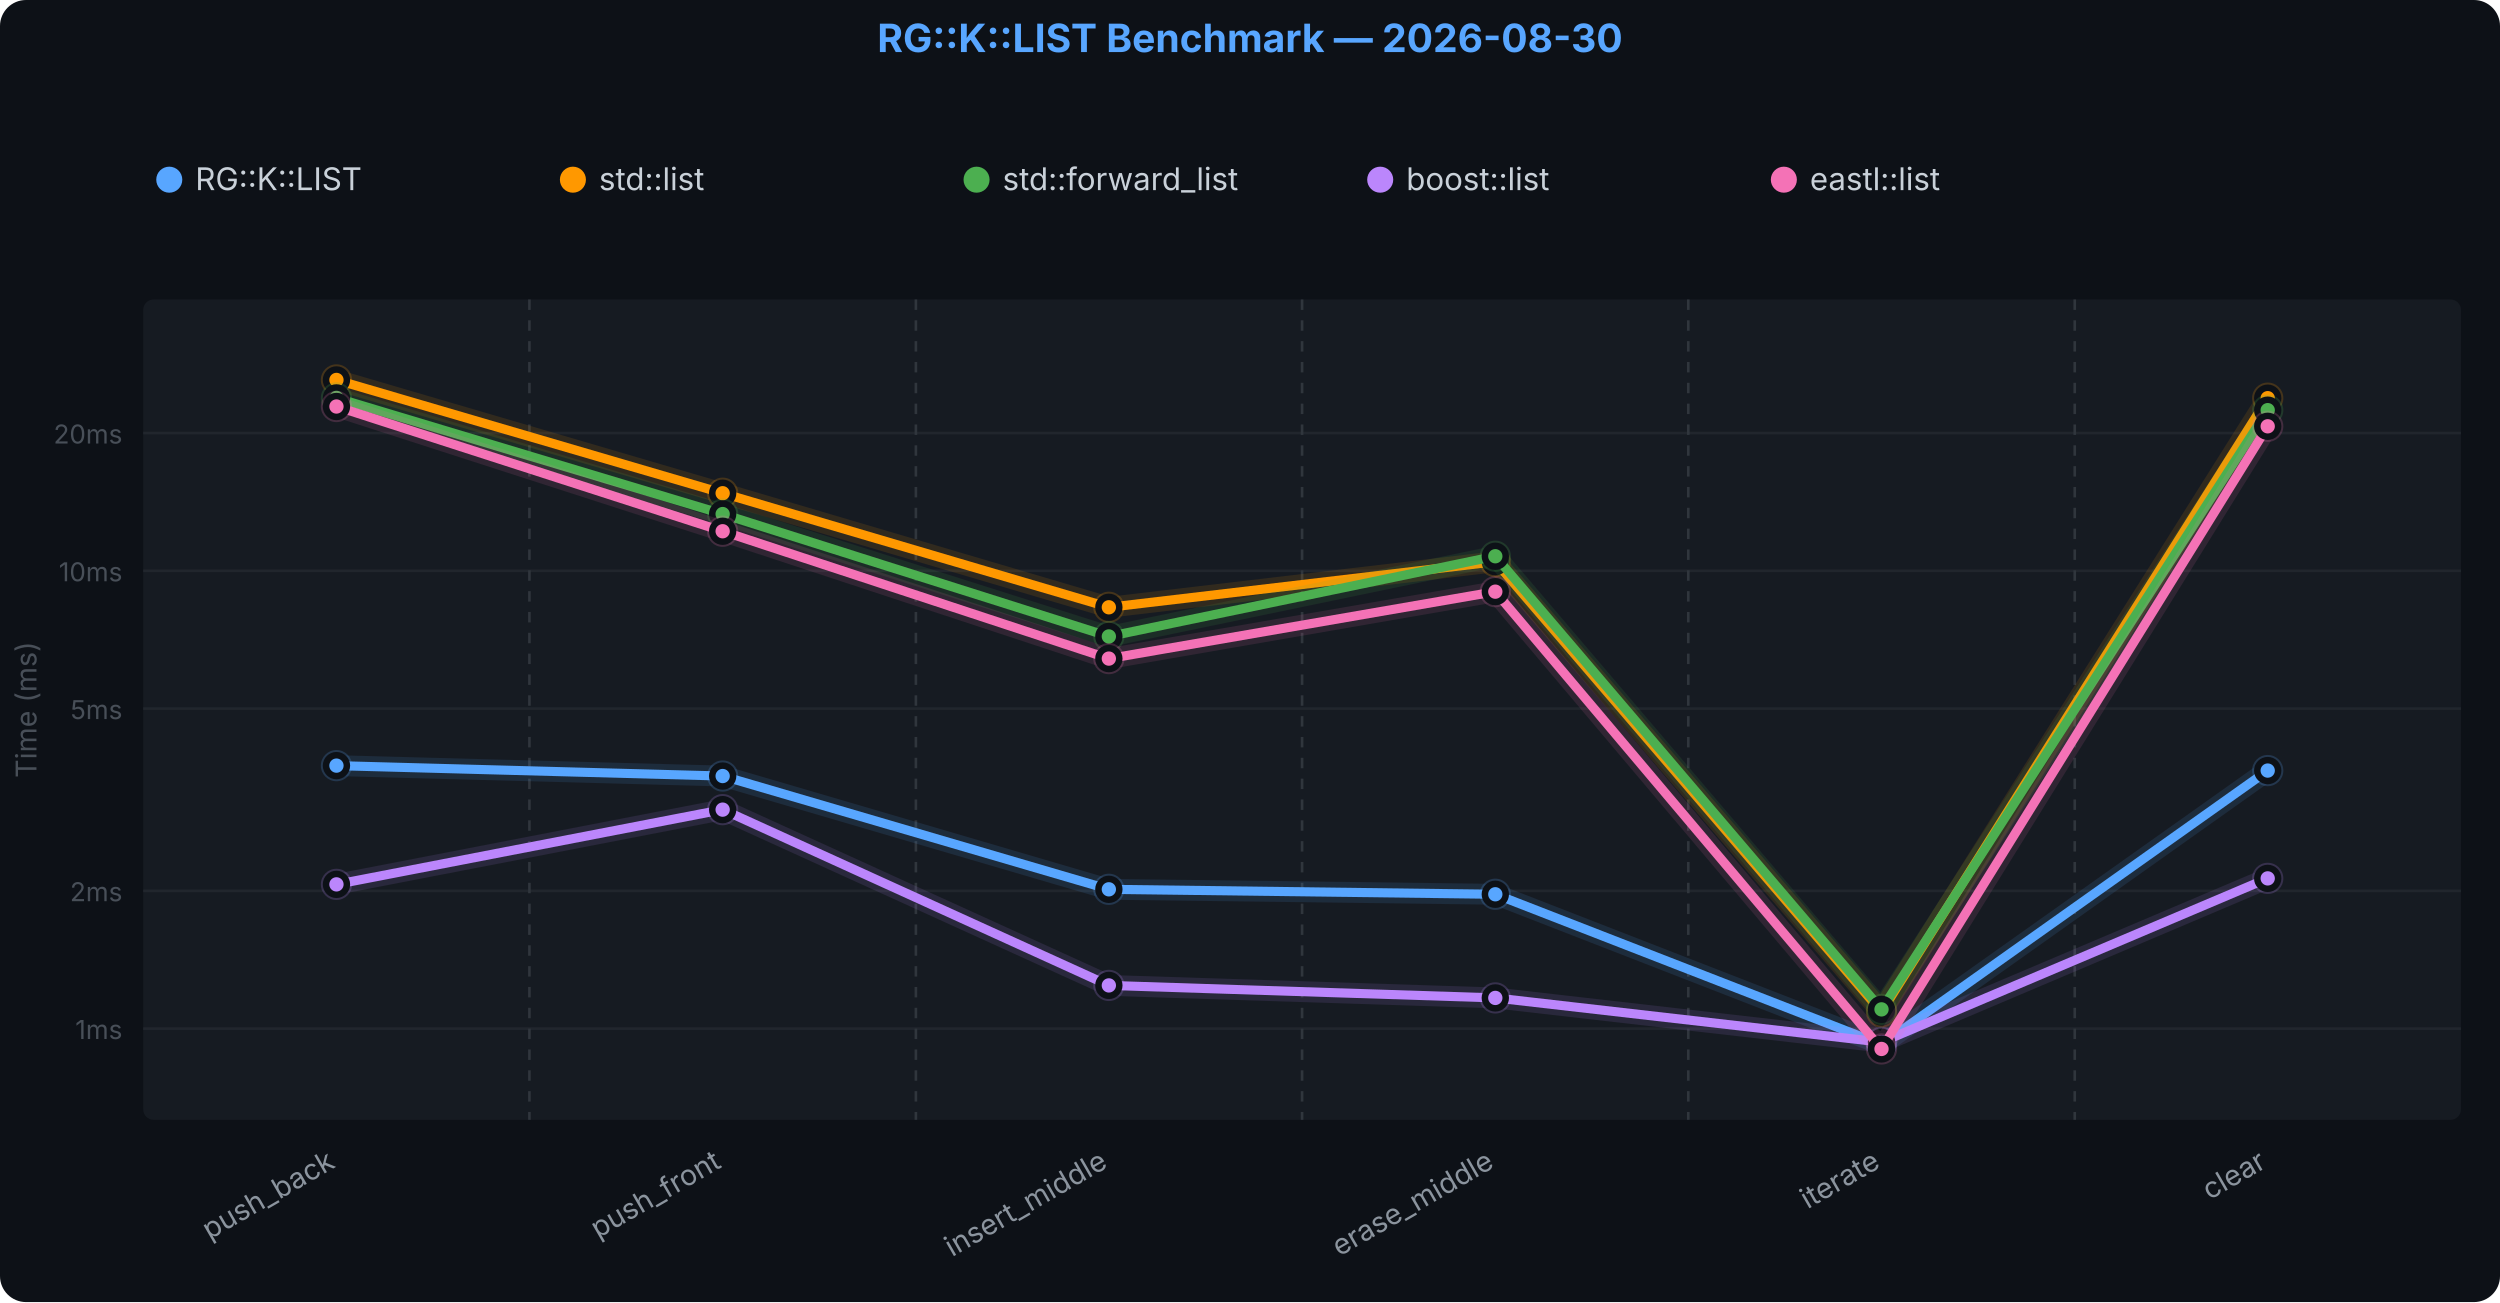
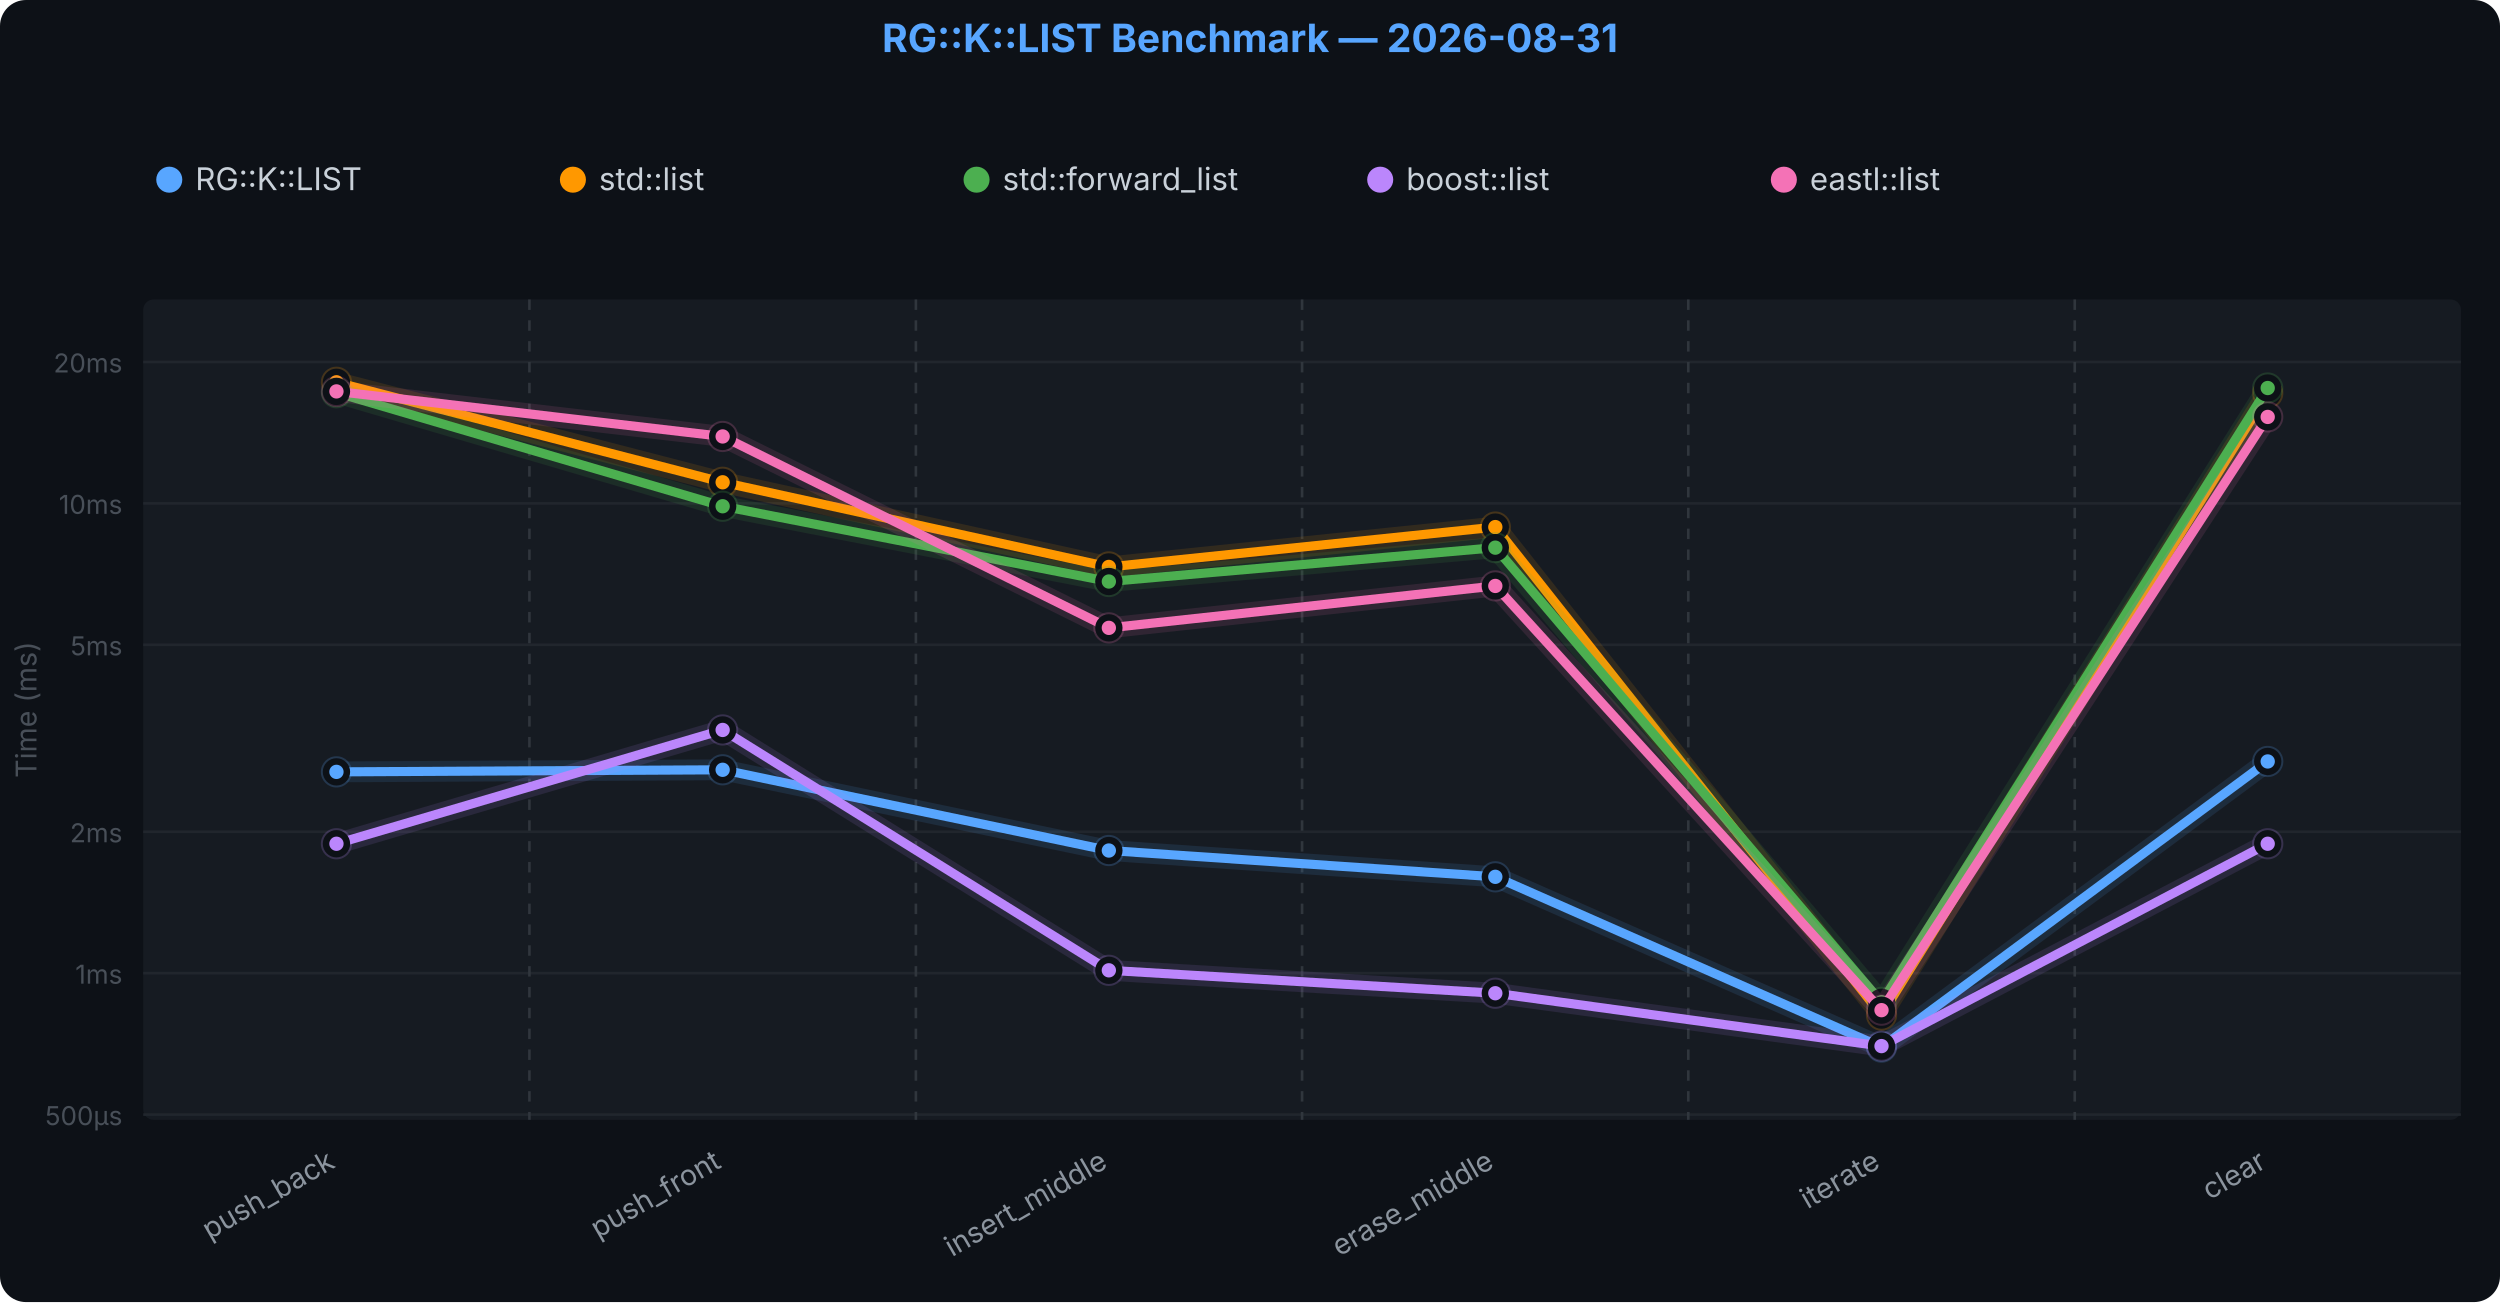
<svg xmlns="http://www.w3.org/2000/svg" viewBox="0 0 960 500" font-family="-apple-system,BlinkMacSystemFont,Segoe UI,sans-serif">
  <rect width="960" height="500" rx="10" fill="#0d1117" />
  <rect x="55" y="115" width="890" height="315" fill="#161b22" rx="4" />
-   <line x1="55" y1="395.0" x2="945" y2="395.0" stroke="#21262d" />
-   <text x="47" y="398.972" text-anchor="end" fill="#484f58" font-size="10">1ms</text>
-   <line x1="55" y1="342.1" x2="945" y2="342.1" stroke="#21262d" />
-   <text x="47" y="346.064" text-anchor="end" fill="#484f58" font-size="10">2ms</text>
-   <line x1="55" y1="272.1" x2="945" y2="272.1" stroke="#21262d" />
-   <text x="47" y="276.124" text-anchor="end" fill="#484f58" font-size="10">5ms</text>
-   <line x1="55" y1="219.2" x2="945" y2="219.2" stroke="#21262d" />
-   <text x="47" y="223.216" text-anchor="end" fill="#484f58" font-size="10">10ms</text>
-   <line x1="55" y1="166.3" x2="945" y2="166.3" stroke="#21262d" />
-   <text x="47" y="170.308" text-anchor="end" fill="#484f58" font-size="10">20ms</text>
+   <line x1="55" y1="428.0" x2="945" y2="428.0" stroke="#21262d" />
+   <text x="47" y="432.046" text-anchor="end" fill="#484f58" font-size="10">500µs</text>
+   <line x1="55" y1="373.7" x2="945" y2="373.7" stroke="#21262d" />
+   <text x="47" y="377.737" text-anchor="end" fill="#484f58" font-size="10">1ms</text>
+   <line x1="55" y1="319.4" x2="945" y2="319.4" stroke="#21262d" />
+   <text x="47" y="323.428" text-anchor="end" fill="#484f58" font-size="10">2ms</text>
+   <line x1="55" y1="247.6" x2="945" y2="247.6" stroke="#21262d" />
+   <text x="47" y="251.635" text-anchor="end" fill="#484f58" font-size="10">5ms</text>
+   <line x1="55" y1="193.3" x2="945" y2="193.3" stroke="#21262d" />
+   <text x="47" y="197.326" text-anchor="end" fill="#484f58" font-size="10">10ms</text>
+   <line x1="55" y1="139.0" x2="945" y2="139.0" stroke="#21262d" />
+   <text x="47" y="143.016" text-anchor="end" fill="#484f58" font-size="10">20ms</text>
  <line x1="203.3" y1="115" x2="203.3" y2="430" stroke="#30363d" stroke-width="1" stroke-dasharray="4,4" />
  <line x1="351.7" y1="115" x2="351.7" y2="430" stroke="#30363d" stroke-width="1" stroke-dasharray="4,4" />
  <line x1="500.0" y1="115" x2="500.0" y2="430" stroke="#30363d" stroke-width="1" stroke-dasharray="4,4" />
  <line x1="648.3" y1="115" x2="648.3" y2="430" stroke="#30363d" stroke-width="1" stroke-dasharray="4,4" />
  <line x1="796.7" y1="115" x2="796.7" y2="430" stroke="#30363d" stroke-width="1" stroke-dasharray="4,4" />
-   <path d="M129.2,294.0 L277.5,298.0 L425.8,341.5 L574.2,343.4 L722.5,401.1 L870.8,295.9" fill="none" stroke="#58a6ff" stroke-width="8" stroke-linejoin="round" stroke-linecap="round" opacity="0.12" />
-   <path d="M129.2,294.0 L277.5,298.0 L425.8,341.5 L574.2,343.4 L722.5,401.1 L870.8,295.9" fill="none" stroke="#58a6ff" stroke-width="3.5" stroke-linejoin="round" stroke-linecap="round" />
-   <circle cx="129.2" cy="294.0" r="6" fill="#58a6ff" opacity="0.2" />
-   <circle cx="129.2" cy="294.0" r="4" fill="#58a6ff" stroke="#0d1117" stroke-width="2.5" />
-   <circle cx="277.5" cy="298.0" r="6" fill="#58a6ff" opacity="0.2" />
-   <circle cx="277.5" cy="298.0" r="4" fill="#58a6ff" stroke="#0d1117" stroke-width="2.5" />
-   <circle cx="425.8" cy="341.5" r="6" fill="#58a6ff" opacity="0.2" />
-   <circle cx="425.8" cy="341.5" r="4" fill="#58a6ff" stroke="#0d1117" stroke-width="2.5" />
-   <circle cx="574.2" cy="343.4" r="6" fill="#58a6ff" opacity="0.2" />
-   <circle cx="574.2" cy="343.4" r="4" fill="#58a6ff" stroke="#0d1117" stroke-width="2.5" />
-   <circle cx="722.5" cy="401.1" r="6" fill="#58a6ff" opacity="0.2" />
-   <circle cx="722.5" cy="401.1" r="4" fill="#58a6ff" stroke="#0d1117" stroke-width="2.5" />
-   <circle cx="870.8" cy="295.9" r="6" fill="#58a6ff" opacity="0.2" />
-   <circle cx="870.8" cy="295.9" r="4" fill="#58a6ff" stroke="#0d1117" stroke-width="2.5" />
-   <path d="M129.2,145.9 L277.5,189.4 L425.8,233.2 L574.2,215.7 L722.5,388.6 L870.8,152.9" fill="none" stroke="#FF9800" stroke-width="8" stroke-linejoin="round" stroke-linecap="round" opacity="0.12" />
-   <path d="M129.2,145.9 L277.5,189.4 L425.8,233.2 L574.2,215.7 L722.5,388.6 L870.8,152.9" fill="none" stroke="#FF9800" stroke-width="3.5" stroke-linejoin="round" stroke-linecap="round" />
-   <circle cx="129.2" cy="145.9" r="6" fill="#FF9800" opacity="0.2" />
-   <circle cx="129.2" cy="145.9" r="4" fill="#FF9800" stroke="#0d1117" stroke-width="2.5" />
-   <circle cx="277.5" cy="189.4" r="6" fill="#FF9800" opacity="0.2" />
-   <circle cx="277.5" cy="189.4" r="4" fill="#FF9800" stroke="#0d1117" stroke-width="2.5" />
-   <circle cx="425.8" cy="233.2" r="6" fill="#FF9800" opacity="0.2" />
-   <circle cx="425.8" cy="233.2" r="4" fill="#FF9800" stroke="#0d1117" stroke-width="2.5" />
-   <circle cx="574.2" cy="215.7" r="6" fill="#FF9800" opacity="0.2" />
-   <circle cx="574.2" cy="215.7" r="4" fill="#FF9800" stroke="#0d1117" stroke-width="2.5" />
-   <circle cx="722.5" cy="388.6" r="6" fill="#FF9800" opacity="0.2" />
-   <circle cx="722.5" cy="388.6" r="4" fill="#FF9800" stroke="#0d1117" stroke-width="2.5" />
-   <circle cx="870.8" cy="152.9" r="6" fill="#FF9800" opacity="0.2" />
-   <circle cx="870.8" cy="152.9" r="4" fill="#FF9800" stroke="#0d1117" stroke-width="2.5" />
-   <path d="M129.2,152.8 L277.5,197.4 L425.8,244.4 L574.2,213.6 L722.5,387.6 L870.8,157.5" fill="none" stroke="#4CAF50" stroke-width="8" stroke-linejoin="round" stroke-linecap="round" opacity="0.12" />
-   <path d="M129.2,152.8 L277.5,197.4 L425.8,244.4 L574.2,213.6 L722.5,387.6 L870.8,157.5" fill="none" stroke="#4CAF50" stroke-width="3.5" stroke-linejoin="round" stroke-linecap="round" />
-   <circle cx="129.2" cy="152.8" r="6" fill="#4CAF50" opacity="0.2" />
-   <circle cx="129.2" cy="152.8" r="4" fill="#4CAF50" stroke="#0d1117" stroke-width="2.5" />
-   <circle cx="277.5" cy="197.4" r="6" fill="#4CAF50" opacity="0.2" />
-   <circle cx="277.5" cy="197.4" r="4" fill="#4CAF50" stroke="#0d1117" stroke-width="2.5" />
-   <circle cx="425.8" cy="244.4" r="6" fill="#4CAF50" opacity="0.2" />
-   <circle cx="425.8" cy="244.4" r="4" fill="#4CAF50" stroke="#0d1117" stroke-width="2.5" />
-   <circle cx="574.2" cy="213.6" r="6" fill="#4CAF50" opacity="0.2" />
-   <circle cx="574.2" cy="213.6" r="4" fill="#4CAF50" stroke="#0d1117" stroke-width="2.5" />
-   <circle cx="722.5" cy="387.6" r="6" fill="#4CAF50" opacity="0.2" />
-   <circle cx="722.5" cy="387.6" r="4" fill="#4CAF50" stroke="#0d1117" stroke-width="2.5" />
-   <circle cx="870.8" cy="157.5" r="6" fill="#4CAF50" opacity="0.2" />
-   <circle cx="870.8" cy="157.5" r="4" fill="#4CAF50" stroke="#0d1117" stroke-width="2.5" />
-   <path d="M129.2,339.6 L277.5,310.9 L425.8,378.4 L574.2,383.2 L722.5,400.2 L870.8,337.3" fill="none" stroke="#BB86FC" stroke-width="8" stroke-linejoin="round" stroke-linecap="round" opacity="0.12" />
-   <path d="M129.2,339.6 L277.5,310.9 L425.8,378.4 L574.2,383.2 L722.5,400.2 L870.8,337.3" fill="none" stroke="#BB86FC" stroke-width="3.5" stroke-linejoin="round" stroke-linecap="round" />
-   <circle cx="129.2" cy="339.6" r="6" fill="#BB86FC" opacity="0.2" />
-   <circle cx="129.2" cy="339.6" r="4" fill="#BB86FC" stroke="#0d1117" stroke-width="2.5" />
-   <circle cx="277.5" cy="310.9" r="6" fill="#BB86FC" opacity="0.2" />
-   <circle cx="277.5" cy="310.9" r="4" fill="#BB86FC" stroke="#0d1117" stroke-width="2.5" />
-   <circle cx="425.8" cy="378.4" r="6" fill="#BB86FC" opacity="0.2" />
-   <circle cx="425.8" cy="378.4" r="4" fill="#BB86FC" stroke="#0d1117" stroke-width="2.5" />
-   <circle cx="574.2" cy="383.2" r="6" fill="#BB86FC" opacity="0.2" />
-   <circle cx="574.2" cy="383.2" r="4" fill="#BB86FC" stroke="#0d1117" stroke-width="2.5" />
-   <circle cx="722.5" cy="400.2" r="6" fill="#BB86FC" opacity="0.2" />
-   <circle cx="722.5" cy="400.2" r="4" fill="#BB86FC" stroke="#0d1117" stroke-width="2.5" />
-   <circle cx="870.8" cy="337.3" r="6" fill="#BB86FC" opacity="0.2" />
-   <circle cx="870.8" cy="337.3" r="4" fill="#BB86FC" stroke="#0d1117" stroke-width="2.5" />
-   <path d="M129.2,156.1 L277.5,204.0 L425.8,252.9 L574.2,227.2 L722.5,402.8 L870.8,163.7" fill="none" stroke="#F472B6" stroke-width="8" stroke-linejoin="round" stroke-linecap="round" opacity="0.12" />
-   <path d="M129.2,156.1 L277.5,204.0 L425.8,252.9 L574.2,227.2 L722.5,402.8 L870.8,163.7" fill="none" stroke="#F472B6" stroke-width="3.5" stroke-linejoin="round" stroke-linecap="round" />
-   <circle cx="129.2" cy="156.1" r="6" fill="#F472B6" opacity="0.2" />
-   <circle cx="129.2" cy="156.1" r="4" fill="#F472B6" stroke="#0d1117" stroke-width="2.5" />
-   <circle cx="277.5" cy="204.0" r="6" fill="#F472B6" opacity="0.2" />
-   <circle cx="277.5" cy="204.0" r="4" fill="#F472B6" stroke="#0d1117" stroke-width="2.5" />
-   <circle cx="425.8" cy="252.9" r="6" fill="#F472B6" opacity="0.2" />
-   <circle cx="425.8" cy="252.9" r="4" fill="#F472B6" stroke="#0d1117" stroke-width="2.5" />
-   <circle cx="574.2" cy="227.2" r="6" fill="#F472B6" opacity="0.2" />
-   <circle cx="574.2" cy="227.2" r="4" fill="#F472B6" stroke="#0d1117" stroke-width="2.5" />
-   <circle cx="722.5" cy="402.8" r="6" fill="#F472B6" opacity="0.2" />
-   <circle cx="722.5" cy="402.8" r="4" fill="#F472B6" stroke="#0d1117" stroke-width="2.5" />
-   <circle cx="870.8" cy="163.7" r="6" fill="#F472B6" opacity="0.2" />
-   <circle cx="870.8" cy="163.7" r="4" fill="#F472B6" stroke="#0d1117" stroke-width="2.5" />
+   <path d="M129.2,296.4 L277.5,295.6 L425.8,326.6 L574.2,336.7 L722.5,402.1 L870.8,292.4" fill="none" stroke="#58a6ff" stroke-width="8" stroke-linejoin="round" stroke-linecap="round" opacity="0.12" />
+   <path d="M129.2,296.4 L277.5,295.6 L425.8,326.6 L574.2,336.7 L722.5,402.1 L870.8,292.4" fill="none" stroke="#58a6ff" stroke-width="3.5" stroke-linejoin="round" stroke-linecap="round" />
+   <circle cx="129.2" cy="296.4" r="6" fill="#58a6ff" opacity="0.2" />
+   <circle cx="129.2" cy="296.4" r="4" fill="#58a6ff" stroke="#0d1117" stroke-width="2.5" />
+   <circle cx="277.5" cy="295.6" r="6" fill="#58a6ff" opacity="0.2" />
+   <circle cx="277.5" cy="295.6" r="4" fill="#58a6ff" stroke="#0d1117" stroke-width="2.5" />
+   <circle cx="425.8" cy="326.6" r="6" fill="#58a6ff" opacity="0.2" />
+   <circle cx="425.8" cy="326.6" r="4" fill="#58a6ff" stroke="#0d1117" stroke-width="2.5" />
+   <circle cx="574.2" cy="336.7" r="6" fill="#58a6ff" opacity="0.2" />
+   <circle cx="574.2" cy="336.7" r="4" fill="#58a6ff" stroke="#0d1117" stroke-width="2.5" />
+   <circle cx="722.5" cy="402.1" r="6" fill="#58a6ff" opacity="0.2" />
+   <circle cx="722.5" cy="402.1" r="4" fill="#58a6ff" stroke="#0d1117" stroke-width="2.5" />
+   <circle cx="870.8" cy="292.4" r="6" fill="#58a6ff" opacity="0.2" />
+   <circle cx="870.8" cy="292.4" r="4" fill="#58a6ff" stroke="#0d1117" stroke-width="2.5" />
+   <path d="M129.2,146.8 L277.5,185.2 L425.8,217.7 L574.2,202.4 L722.5,389.8 L870.8,151.0" fill="none" stroke="#FF9800" stroke-width="8" stroke-linejoin="round" stroke-linecap="round" opacity="0.12" />
+   <path d="M129.2,146.8 L277.5,185.2 L425.8,217.7 L574.2,202.4 L722.5,389.8 L870.8,151.0" fill="none" stroke="#FF9800" stroke-width="3.5" stroke-linejoin="round" stroke-linecap="round" />
+   <circle cx="129.2" cy="146.8" r="6" fill="#FF9800" opacity="0.2" />
+   <circle cx="129.2" cy="146.8" r="4" fill="#FF9800" stroke="#0d1117" stroke-width="2.5" />
+   <circle cx="277.5" cy="185.2" r="6" fill="#FF9800" opacity="0.2" />
+   <circle cx="277.5" cy="185.2" r="4" fill="#FF9800" stroke="#0d1117" stroke-width="2.5" />
+   <circle cx="425.8" cy="217.7" r="6" fill="#FF9800" opacity="0.2" />
+   <circle cx="425.8" cy="217.7" r="4" fill="#FF9800" stroke="#0d1117" stroke-width="2.5" />
+   <circle cx="574.2" cy="202.4" r="6" fill="#FF9800" opacity="0.2" />
+   <circle cx="574.2" cy="202.4" r="4" fill="#FF9800" stroke="#0d1117" stroke-width="2.5" />
+   <circle cx="722.5" cy="389.8" r="6" fill="#FF9800" opacity="0.2" />
+   <circle cx="722.5" cy="389.8" r="4" fill="#FF9800" stroke="#0d1117" stroke-width="2.5" />
+   <circle cx="870.8" cy="151.0" r="6" fill="#FF9800" opacity="0.2" />
+   <circle cx="870.8" cy="151.0" r="4" fill="#FF9800" stroke="#0d1117" stroke-width="2.5" />
+   <path d="M129.2,150.8 L277.5,194.4 L425.8,223.3 L574.2,210.3 L722.5,384.9 L870.8,149.0" fill="none" stroke="#4CAF50" stroke-width="8" stroke-linejoin="round" stroke-linecap="round" opacity="0.12" />
+   <path d="M129.2,150.8 L277.5,194.4 L425.8,223.3 L574.2,210.3 L722.5,384.9 L870.8,149.0" fill="none" stroke="#4CAF50" stroke-width="3.5" stroke-linejoin="round" stroke-linecap="round" />
+   <circle cx="129.2" cy="150.8" r="6" fill="#4CAF50" opacity="0.2" />
+   <circle cx="129.2" cy="150.8" r="4" fill="#4CAF50" stroke="#0d1117" stroke-width="2.5" />
+   <circle cx="277.5" cy="194.4" r="6" fill="#4CAF50" opacity="0.2" />
+   <circle cx="277.5" cy="194.4" r="4" fill="#4CAF50" stroke="#0d1117" stroke-width="2.5" />
+   <circle cx="425.8" cy="223.3" r="6" fill="#4CAF50" opacity="0.2" />
+   <circle cx="425.8" cy="223.3" r="4" fill="#4CAF50" stroke="#0d1117" stroke-width="2.5" />
+   <circle cx="574.2" cy="210.3" r="6" fill="#4CAF50" opacity="0.2" />
+   <circle cx="574.2" cy="210.3" r="4" fill="#4CAF50" stroke="#0d1117" stroke-width="2.5" />
+   <circle cx="722.5" cy="384.9" r="6" fill="#4CAF50" opacity="0.2" />
+   <circle cx="722.5" cy="384.9" r="4" fill="#4CAF50" stroke="#0d1117" stroke-width="2.5" />
+   <circle cx="870.8" cy="149.0" r="6" fill="#4CAF50" opacity="0.2" />
+   <circle cx="870.8" cy="149.0" r="4" fill="#4CAF50" stroke="#0d1117" stroke-width="2.5" />
+   <path d="M129.2,324.0 L277.5,280.3 L425.8,372.6 L574.2,381.4 L722.5,401.7 L870.8,324.0" fill="none" stroke="#BB86FC" stroke-width="8" stroke-linejoin="round" stroke-linecap="round" opacity="0.12" />
+   <path d="M129.2,324.0 L277.5,280.3 L425.8,372.6 L574.2,381.4 L722.5,401.7 L870.8,324.0" fill="none" stroke="#BB86FC" stroke-width="3.5" stroke-linejoin="round" stroke-linecap="round" />
+   <circle cx="129.2" cy="324.0" r="6" fill="#BB86FC" opacity="0.2" />
+   <circle cx="129.2" cy="324.0" r="4" fill="#BB86FC" stroke="#0d1117" stroke-width="2.5" />
+   <circle cx="277.5" cy="280.3" r="6" fill="#BB86FC" opacity="0.2" />
+   <circle cx="277.5" cy="280.3" r="4" fill="#BB86FC" stroke="#0d1117" stroke-width="2.5" />
+   <circle cx="425.8" cy="372.6" r="6" fill="#BB86FC" opacity="0.2" />
+   <circle cx="425.8" cy="372.6" r="4" fill="#BB86FC" stroke="#0d1117" stroke-width="2.5" />
+   <circle cx="574.2" cy="381.4" r="6" fill="#BB86FC" opacity="0.2" />
+   <circle cx="574.2" cy="381.4" r="4" fill="#BB86FC" stroke="#0d1117" stroke-width="2.5" />
+   <circle cx="722.5" cy="401.7" r="6" fill="#BB86FC" opacity="0.2" />
+   <circle cx="722.5" cy="401.7" r="4" fill="#BB86FC" stroke="#0d1117" stroke-width="2.5" />
+   <circle cx="870.8" cy="324.0" r="6" fill="#BB86FC" opacity="0.2" />
+   <circle cx="870.8" cy="324.0" r="4" fill="#BB86FC" stroke="#0d1117" stroke-width="2.5" />
+   <path d="M129.2,150.3 L277.5,167.6 L425.8,241.1 L574.2,225.0 L722.5,387.9 L870.8,160.1" fill="none" stroke="#F472B6" stroke-width="8" stroke-linejoin="round" stroke-linecap="round" opacity="0.12" />
+   <path d="M129.2,150.3 L277.5,167.6 L425.8,241.1 L574.2,225.0 L722.5,387.9 L870.8,160.1" fill="none" stroke="#F472B6" stroke-width="3.5" stroke-linejoin="round" stroke-linecap="round" />
+   <circle cx="129.2" cy="150.3" r="6" fill="#F472B6" opacity="0.2" />
+   <circle cx="129.2" cy="150.3" r="4" fill="#F472B6" stroke="#0d1117" stroke-width="2.5" />
+   <circle cx="277.5" cy="167.6" r="6" fill="#F472B6" opacity="0.2" />
+   <circle cx="277.5" cy="167.6" r="4" fill="#F472B6" stroke="#0d1117" stroke-width="2.5" />
+   <circle cx="425.8" cy="241.1" r="6" fill="#F472B6" opacity="0.2" />
+   <circle cx="425.8" cy="241.1" r="4" fill="#F472B6" stroke="#0d1117" stroke-width="2.5" />
+   <circle cx="574.2" cy="225.0" r="6" fill="#F472B6" opacity="0.2" />
+   <circle cx="574.2" cy="225.0" r="4" fill="#F472B6" stroke="#0d1117" stroke-width="2.5" />
+   <circle cx="722.5" cy="387.9" r="6" fill="#F472B6" opacity="0.2" />
+   <circle cx="722.5" cy="387.9" r="4" fill="#F472B6" stroke="#0d1117" stroke-width="2.5" />
+   <circle cx="870.8" cy="160.1" r="6" fill="#F472B6" opacity="0.2" />
+   <circle cx="870.8" cy="160.1" r="4" fill="#F472B6" stroke="#0d1117" stroke-width="2.5" />
  <text x="129.2" y="448" text-anchor="end" fill="#8b949e" font-size="11" transform="rotate(-30,129.2,448)">push_back</text>
  <text x="277.5" y="448" text-anchor="end" fill="#8b949e" font-size="11" transform="rotate(-30,277.5,448)">push_front</text>
  <text x="425.8" y="448" text-anchor="end" fill="#8b949e" font-size="11" transform="rotate(-30,425.8,448)">insert_middle</text>
  <text x="574.2" y="448" text-anchor="end" fill="#8b949e" font-size="11" transform="rotate(-30,574.2,448)">erase_middle</text>
  <text x="722.5" y="448" text-anchor="end" fill="#8b949e" font-size="11" transform="rotate(-30,722.5,448)">iterate</text>
  <text x="870.8" y="448" text-anchor="end" fill="#8b949e" font-size="11" transform="rotate(-30,870.8,448)">clear</text>
  <text x="14" y="272.5" text-anchor="middle" fill="#484f58" font-size="11" transform="rotate(-90,14,272.5)">Time (ms)</text>
  <circle cx="65" cy="69" r="5" fill="#58a6ff" />
  <text x="75" y="73" fill="#c9d1d9" font-size="12">RG::K::LIST</text>
  <circle cx="220" cy="69" r="5" fill="#FF9800" />
  <text x="230" y="73" fill="#c9d1d9" font-size="12">std::list</text>
  <circle cx="375" cy="69" r="5" fill="#4CAF50" />
  <text x="385" y="73" fill="#c9d1d9" font-size="12">std::forward_list</text>
  <circle cx="530" cy="69" r="5" fill="#BB86FC" />
  <text x="540" y="73" fill="#c9d1d9" font-size="12">boost::list</text>
  <circle cx="685" cy="69" r="5" fill="#F472B6" />
  <text x="695" y="73" fill="#c9d1d9" font-size="12">eastl::list</text>
-   <text x="480.0" y="20" text-anchor="middle" fill="#58a6ff" font-size="15" font-weight="700">RG::K::LIST Benchmark — 2026-08-30</text>
+   <text x="480.0" y="20" text-anchor="middle" fill="#58a6ff" font-size="15" font-weight="700">RG::K::LIST Benchmark — 2026-08-31</text>
</svg>
